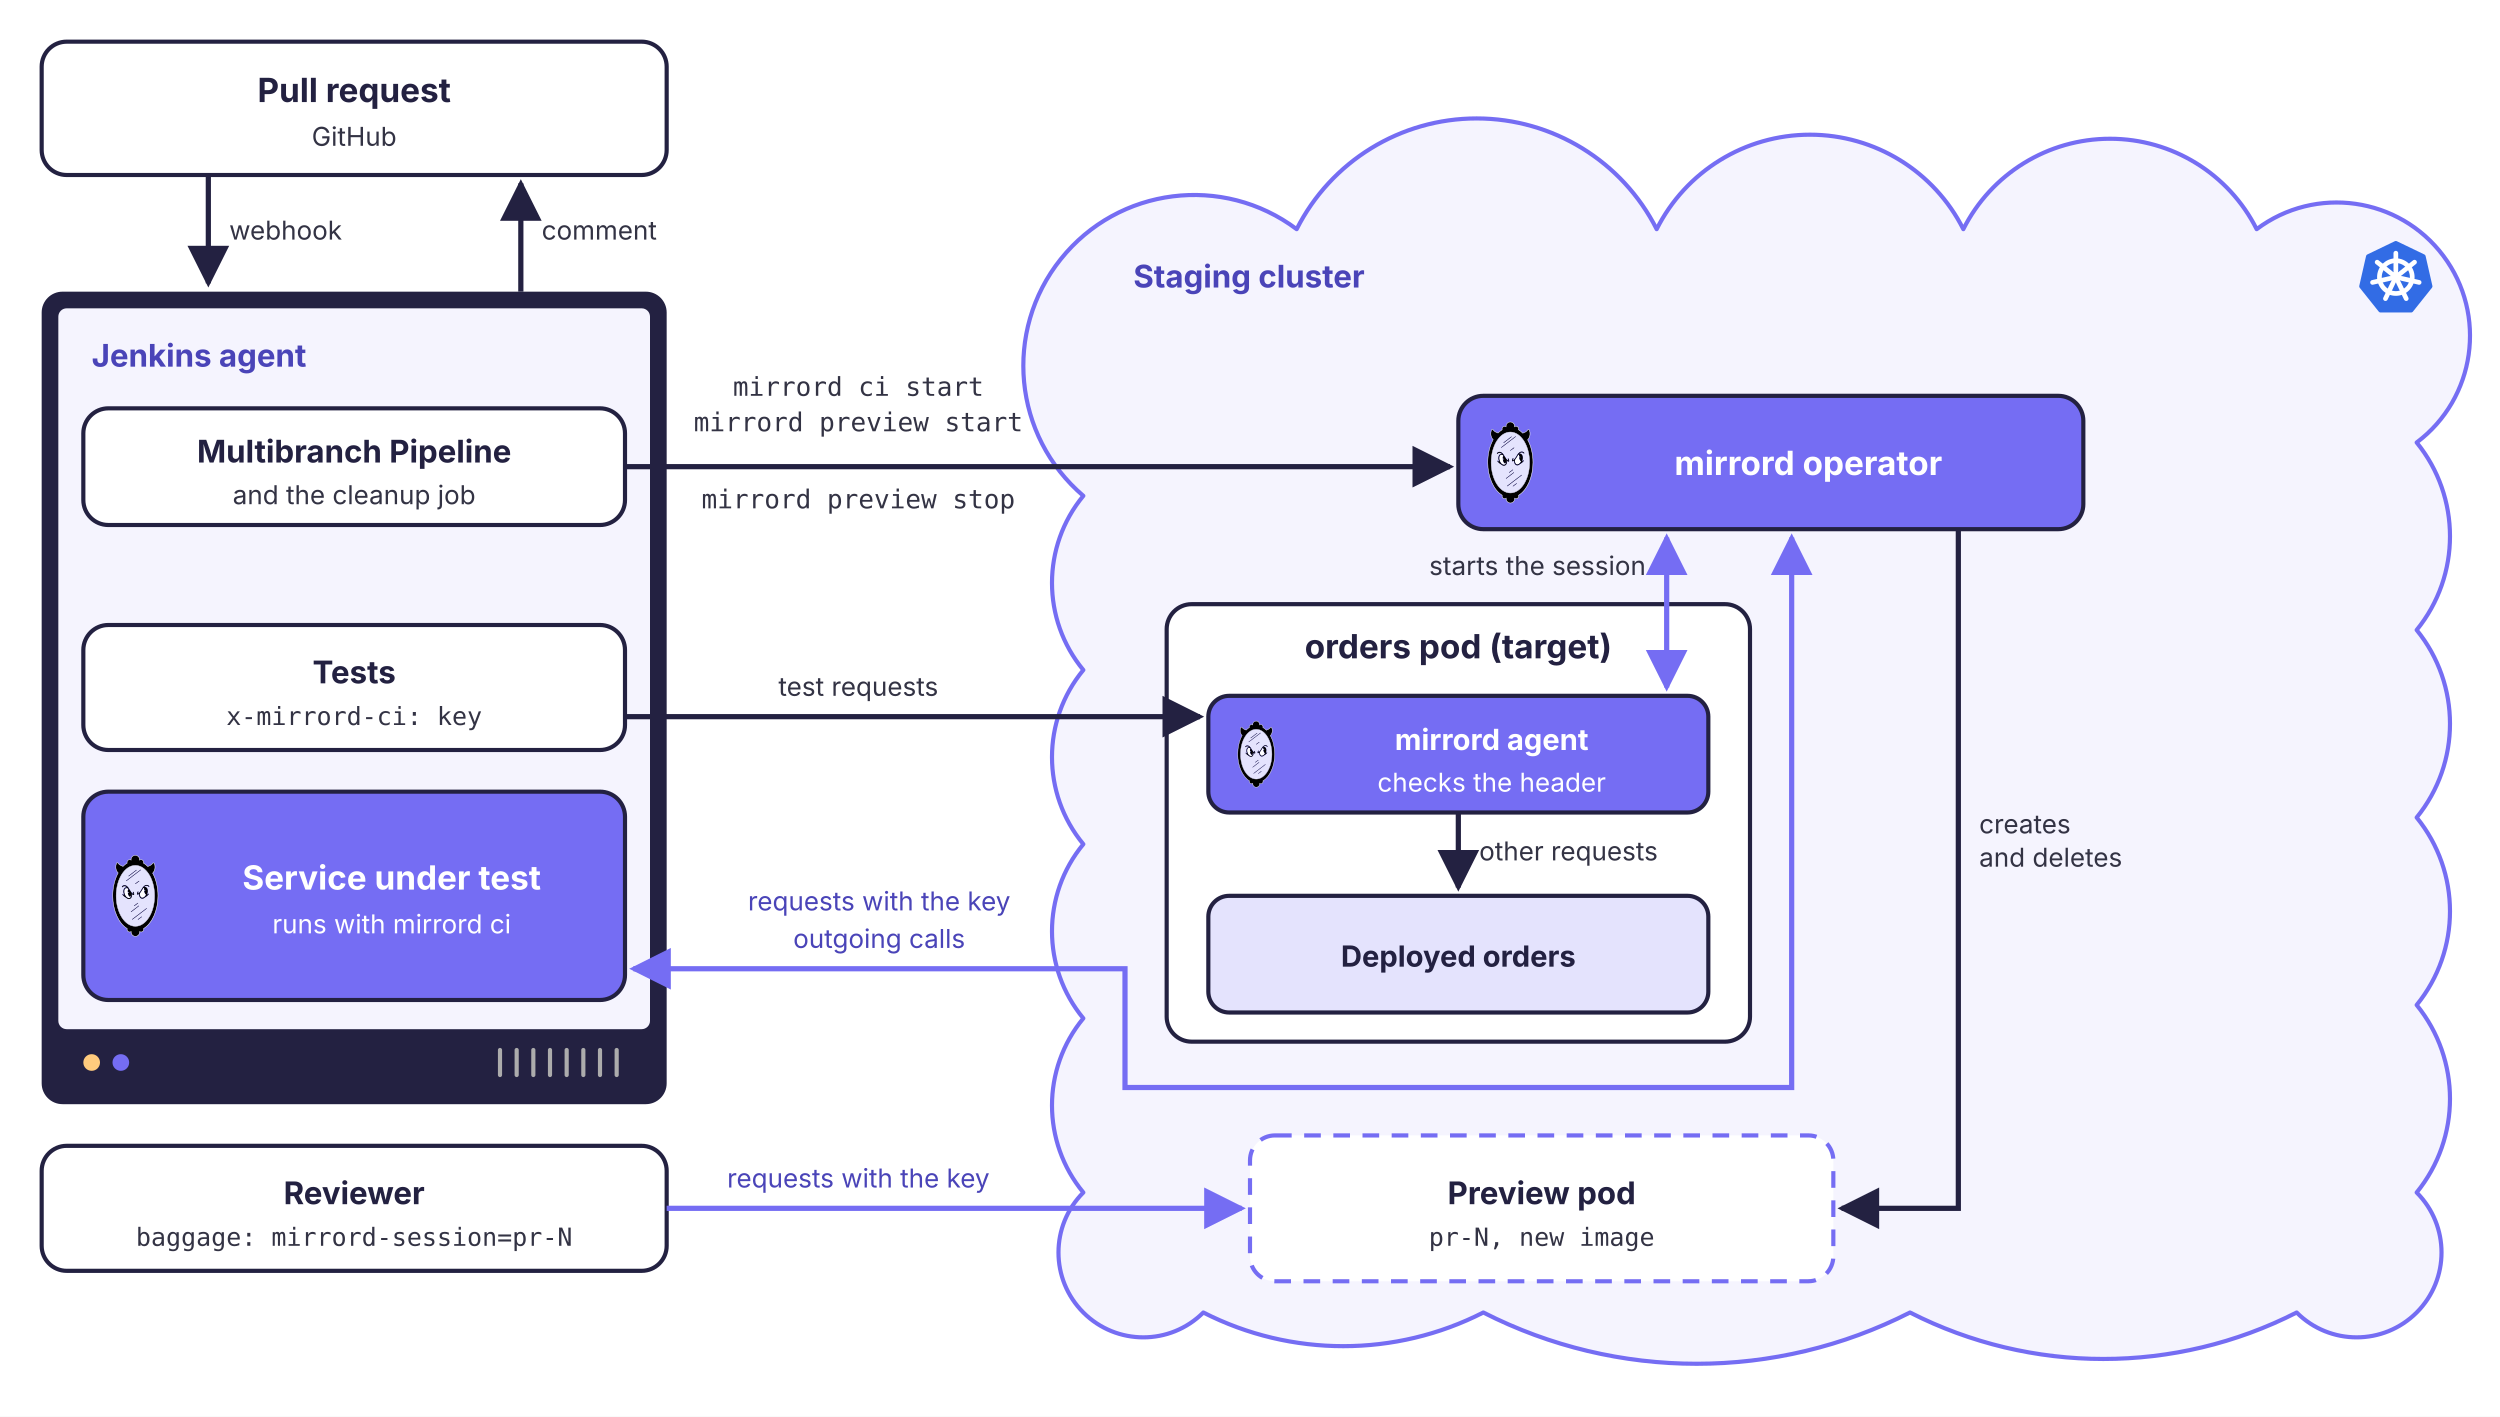
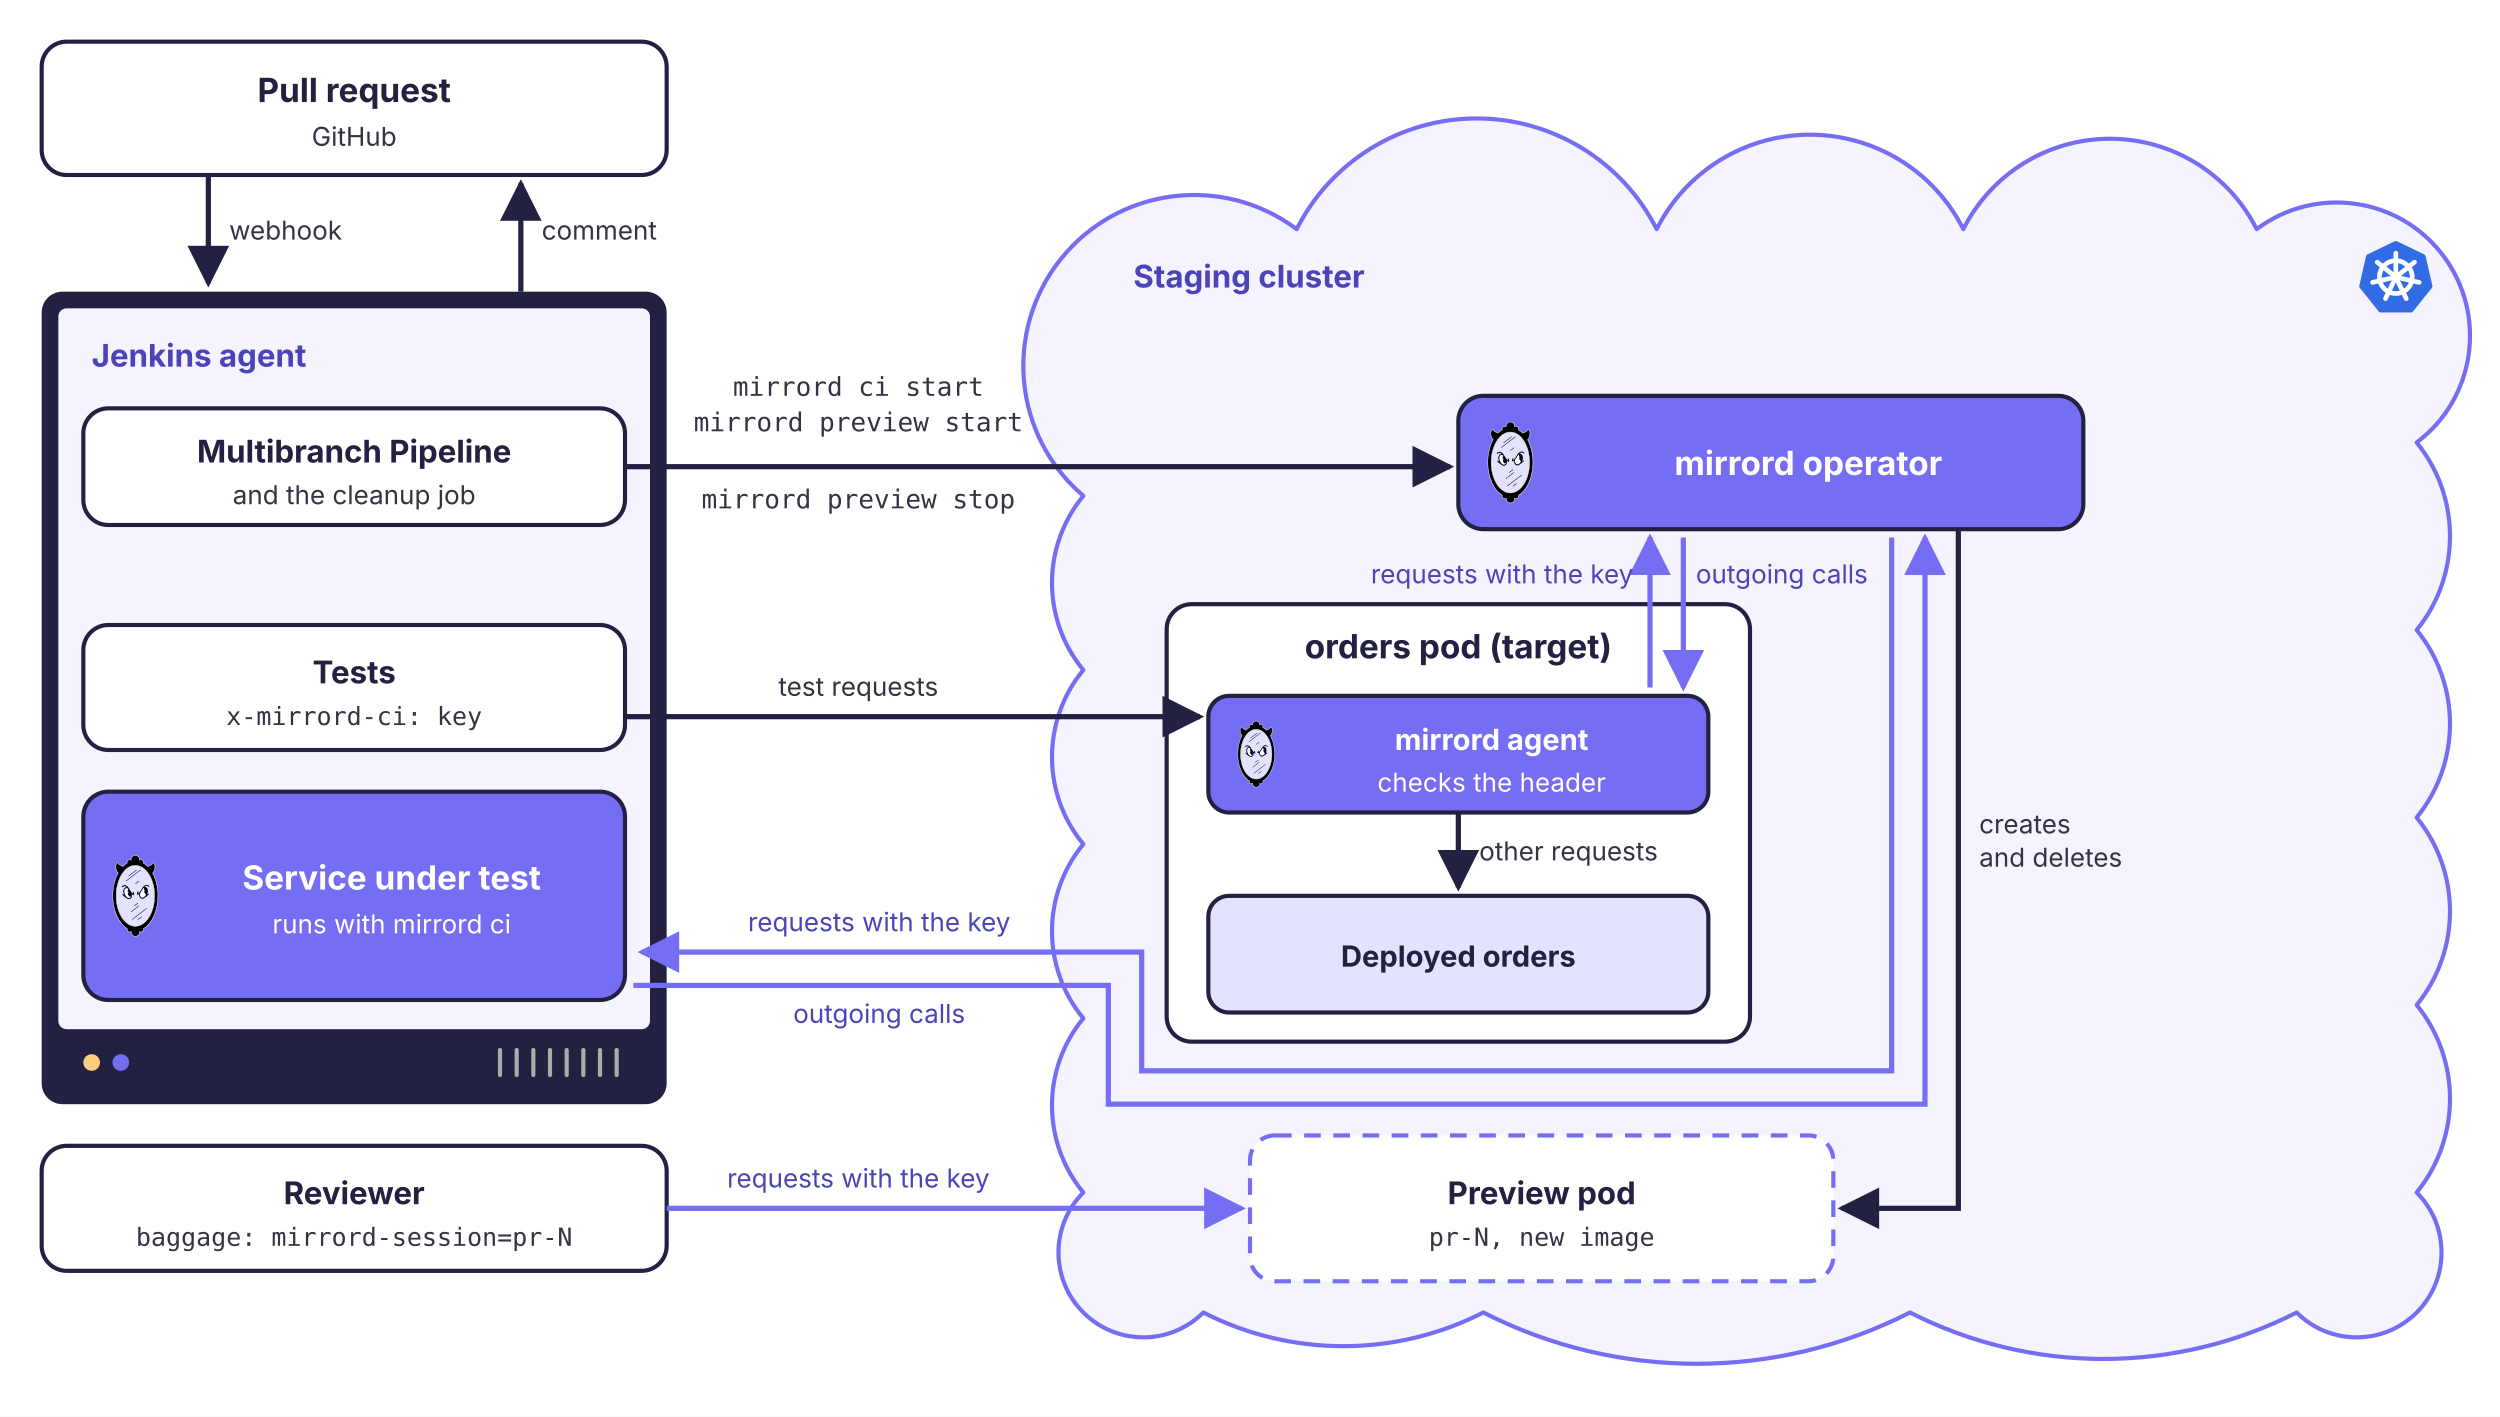
<svg xmlns="http://www.w3.org/2000/svg" viewBox="0 0 1200 680" width="1200" height="680" font-family="Inter, Helvetica, Arial, sans-serif" role="img" aria-labelledby="t d">
  <defs>
    <marker id="arrow" viewBox="0 0 10 10" refX="9" refY="5" markerWidth="8" markerHeight="8" orient="auto-start-reverse">
      <path d="M0 0 L10 5 L0 10 z" fill="#232141" />
    </marker>
    <marker id="arrow-purple" viewBox="0 0 10 10" refX="9" refY="5" markerWidth="8" markerHeight="8" orient="auto-start-reverse">
      <path d="M0 0 L10 5 L0 10 z" fill="#756DF3" />
    </marker>
    <symbol id="k8s" viewBox="0 0 32 32">
      <polygon points="16.00,1.60 27.73,7.25 30.62,19.94 22.51,30.11 9.49,30.11 1.38,19.94 4.27,7.25" fill="#326CE5" stroke="#326CE5" stroke-width="2" stroke-linejoin="round" />
      <g fill="none" stroke="#ffffff" stroke-width="2" stroke-linecap="round">
        <circle cx="16" cy="16" r="7" />
        <line x1="16.00" y1="13.40" x2="16.00" y2="5.80" />
        <line x1="18.03" y1="14.38" x2="23.97" y2="9.64" />
        <line x1="18.53" y1="16.58" x2="25.94" y2="18.27" />
        <line x1="17.13" y1="18.34" x2="20.43" y2="25.19" />
        <line x1="14.87" y1="18.34" x2="11.57" y2="25.19" />
        <line x1="13.47" y1="16.58" x2="6.06" y2="18.27" />
        <line x1="13.97" y1="14.38" x2="8.03" y2="9.64" />
      </g>
      <circle cx="16" cy="16" r="2.4" fill="#ffffff" />
    </symbol>
    <symbol id="mirrord" viewBox="97 61 391 696">
      <path fill="#ffffff" d="M255.6,387c4.1,19.1-0.9,36.1-12,40.5c-8.2,3.2-17.8,0-26.5-8.2c-0.3-0.6-0.9-0.9-1.5-1.2c0,0,0,0-0.3-0.3 c-5.5-5.6-10.5-13.2-14-22c-4.7-11.5-6.1-23.2-4.4-33.5c1.8-9.4,6.1-16.1,12.8-18.8c5.5-2.3,12.5-1.5,19.3,2.6 c1.5,2.3,2.6,4.4,3.8,6.2c-4.1,2.6-6.4,10.3-6.4,20.3l3.2,1.8l11.1,6.5l-12.5,1.5h-0.9c0.3,1.2,0.3,2.3,0.6,3.5 c3.2,17.9,12,31.1,19,29.7c6.4-1.2,9.6-14.4,7.6-30.2C255.3,386.4,255.6,386.7,255.6,387z" />
      <path fill="#ffffff" d="M384,398.4c-3.2,6.8-7.3,12.3-12,17c0,0,0,0-0.3,0c-0.6,0.3-0.9,0.9-1.2,1.2c-8.7,7.9-18.4,11.5-26.5,8.2 c-11.1-4.7-16-21.4-12-40.5c1.5-1.8,3.2-3.8,4.7-5.6c5-6.5,9-13.2,12.8-20l1.2-2.1c1.2-1.8,2-3.8,3.2-5.6c1.2-2.1,2.6-4.4,4.4-7 c3.5-2.1,6.7-3.2,9.9-3.8c-2,4.7-2.3,10.3-2.3,15.3l3.2,1.8l11.1,6.5l-12.5,1.5h-0.9c0.3,1.2,0.3,2.3,0.6,3.8 C370.5,384.6,377.5,397,384,398.4z" />
      <path fill="#E4E3FD" d="M405,391.7c-1.5-1.2-3.8-0.9-5,0.6c-3.2,4.1-7,7.9-11.1,11.5c1.2-2.3,2.6-5,3.5-7.6 c5.3-12.6,6.7-25.8,4.7-37.3c-2.3-12-8.2-20.6-16.9-24.1c-4.1-1.8-8.8-2.1-13.7-1.2c4.4-4.4,10.2-8.5,17.5-10 c8.2-1.5,16.6,1.5,20.4,7.3c1.2,1.5,3.2,2.1,5,0.9c1.5-1.2,2-3.2,0.9-4.7c-5.5-8.2-16.6-12.3-27.4-10c-11.1,2.1-19.3,9.7-24.2,15.6 c-2,2.3-3.8,5-5.5,7.3c-2,2.9-3.5,5.6-5,8.2c-1.2,2.1-2.3,3.8-3.2,5.6l-1.2,2.1c-3.8,6.5-7.6,13.2-12.3,19.1 c-5.8,7.6-11.7,12.9-18.4,16.7c0.6-5,2-9.7,4.4-14.1c0.9-1.8,0.3-3.8-1.5-4.7c-1.7-0.9-3.8-0.3-4.7,1.5c-2.9,5.6-4.7,11.5-5.3,17.6 c0,0.9-0.3,3.5,1.5,5.6c1.2,1.2,2.3,1.8,4.1,1.8c1.5,0,2.9-0.3,4.4-1.5c2.6-1.5,5.3-3.2,7.9-5.3c-1.7,18.5,5,34.1,17.5,39.3 c2.9,1.2,5.8,1.8,8.8,1.8c8.5,0,17.5-4.4,25.4-12c11.4-6.2,21.6-14.4,29.5-24.7C406.7,395.2,406.4,392.8,405,391.7z M292.1,149.1 c90.1,0,163.6,116.6,163.6,259.6s-73.5,259.6-163.6,259.6c-90.4,0-163.6-116.6-163.6-259.6S201.9,149.1,292.1,149.1z M389.5,517.3 c0.9-0.6,0.9-1.8,0.3-2.3c-0.6-0.9-1.8-0.9-2.3-0.3l-122.5,93.7c-0.9,0.6-0.9,1.8-0.3,2.3c0.3,0.3,0.9,0.6,1.5,0.6 c0.3,0,0.9,0,1.2-0.3L389.5,517.3z M346.9,589c0.9-0.6,0.9-1.8,0.3-2.3c-0.6-0.9-1.8-0.9-2.3-0.3l-31.2,23.2 c-0.9,0.6-0.9,1.8-0.3,2.3c0.3,0.6,0.9,0.9,1.5,0.9c0.3,0,0.6-0.3,0.9-0.3L346.9,589z M338.2,189.1c0.9-0.6,0.9-1.8,0.3-2.3 c-0.6-0.9-1.8-0.9-2.3-0.3l-122.5,93.4c-0.9,0.6-0.9,1.8-0.3,2.3c0.3,0.3,0.9,0.6,1.5,0.6c0.3,0,0.9,0,0.9-0.3L338.2,189.1z M324.4,284.5c0.9-0.6,0.9-1.8,0.3-2.3c-0.6-0.9-1.7-0.9-2.3-0.3l-31.2,22.9c-0.9,0.6-0.9,1.8-0.3,2.3c0.3,0.6,0.9,0.6,1.5,0.6 c0.3,0,0.6,0,0.9-0.3L324.4,284.5z M322.7,495.9c0.9-0.6,0.9-1.8,0.3-2.3c-0.6-0.9-1.8-0.9-2.3-0.3l-66.2,50.8 c-0.9,0.6-0.9,1.8-0.3,2.3c0.3,0.3,0.9,0.6,1.5,0.6c0.3,0,0.6,0,0.9-0.3L322.7,495.9z M314.8,472.4c0.9-0.6,0.9-1.8,0.3-2.3 c-0.6-0.9-1.8-0.9-2.3-0.3L281.6,493c-0.9,0.6-0.9,1.8-0.3,2.3c0.3,0.6,0.9,0.9,1.5,0.9c0.3,0,0.9-0.3,0.9-0.3L314.8,472.4z M302.3,190.5c0.9-0.6,0.9-1.8,0.3-2.3c-0.6-0.9-1.7-0.9-2.3-0.3L234,239c-0.9,0.6-0.9,1.8-0.3,2.3c0.3,0.3,0.9,0.6,1.5,0.6 c0.3,0,0.9,0,1.2-0.3L302.3,190.5z M280.1,399.6c1.8-2.1,1.5-4.7,1.5-5.6c-0.6-6.2-2.3-12.3-5-17.9c-0.9-1.8-2.9-2.3-4.7-1.5 c-1.8,0.9-2.3,2.9-1.5,4.7c2.3,4.4,3.8,9.4,4.4,14.1c-6.4-3.8-12.5-9.4-18.4-16.7c-4.7-6.2-8.8-12.9-12.3-19.1l-1.5-2.3 c-1.2-1.8-2-3.8-3.2-5.6c-1.5-2.3-2.9-5.3-5-8.2c0,0,0,0,0-0.3c-1.5-2.3-3.5-5-5.5-7.3c-5-5.9-13.1-13.2-24.2-15.6 c-10.8-2.1-21.9,2.1-27.4,10c-1.2,1.5-0.6,3.8,0.9,4.7c1.5,1.2,3.8,0.6,4.7-0.9c4.1-5.9,12.5-8.8,20.4-7.3 c7.3,1.5,13.1,5.9,17.5,10c-4.7-0.9-9.3-0.3-13.7,1.2c-8.8,3.5-14.6,12-16.9,24.1c-2,11.5-0.3,24.7,4.7,37.3 c1.2,2.6,2.3,5.3,3.5,7.6c-4.1-3.5-7.9-7.3-11.1-11.5c-1.2-1.5-3.5-1.8-5-0.6c-1.5,1.2-1.8,3.5-0.6,5c8.2,10,18.4,18.5,29.5,24.7 c7.9,7.6,16.9,11.7,25.7,11.7c2.9,0,6.1-0.6,8.8-1.8c12.5-5.3,19-20.6,17.5-39.3c2.6,2.1,5,3.8,7.9,5.3c1.5,0.9,2.9,1.2,4.4,1.2 C277.8,401.4,279.2,400.8,280.1,399.6z" />
      <path d="M439.4,215.2c29.5,54,45.5,122.4,45.5,193.8c0,123.6-49,234.9-122.8,279.2c0.6,2.1,1.2,4.4,1.2,6.8 c0,12.3-10.2,22.6-22.5,22.6c-4.4,0-8.8-1.2-12.3-3.5c0.3,1.2,0.3,2.6,0.3,3.8c0,20.3-16.3,36.7-36.5,36.7s-36.5-16.4-36.5-36.7 c0-1.2,0-2.6,0.3-3.8c-3.5,2.3-7.9,3.5-12.3,3.5c-12.3,0-22.5-10-22.5-22.6c0-2.3,0.3-4.7,1.2-6.8C148.6,643.6,99.3,532.3,99.3,409 c0-71.9,16.3-140.9,46.4-195.3c-1.5-0.9-2.3-2.1-3.5-3.2c-9.9-11.2-15.5-26.4-16.9-42.6c-0.6-11.5,0.9-23.2,5-33.8 c0.6-1.8,2.6-6.8,7.6-7.3c5.3-0.6,8.5,3.8,11.4,7.9c1.2,1.5,2.3,2.9,2.9,3.8c5.5,5.3,12.5,9.7,21.6,13.8c4.4,2.1,9,3.8,13.4,5.3 c11.1-11.2,22.8-20.6,35-27.9c-0.6-2.3-1.2-4.4-1.2-6.8c0-12.3,10.2-22.6,22.5-22.6c4.4,0,8.8,1.2,12.3,3.5c0-1.2-0.3-2.6-0.3-3.8 c0-20.3,16.3-36.7,36.5-36.7c20.1,0,36.5,16.4,36.5,36.7c0,1.2,0,2.6-0.3,3.8c3.5-2.3,7.9-3.5,12.3-3.5c12.5,0,22.5,10.3,22.5,22.6 c0,2.3-0.3,4.7-1.2,6.8c12.5,7.6,24.8,17.3,36.2,29.1c4.7-1.5,9-3.2,13.7-5.3c9-4.1,16-8.5,21.6-13.8c0.9-0.9,2-2.3,2.9-3.8 c2.9-4.1,6.1-8.5,11.4-7.9c5,0.6,7,5.6,7.6,7.3c4.1,10.6,5.5,22.3,4.7,33.8c-1.2,15.9-7,31.4-16.9,42.6 C442.3,212.6,441.1,214,439.4,215.2z M455.7,409c0-143.3-73.5-259.6-163.6-259.6c-90.4,0-163.6,116.6-163.6,259.6 c0,143,73.5,259.6,163.6,259.6C382.5,668.6,455.7,552,455.7,409z" />
      <path fill="#ffffff" d="M292.4,756.6c-21.2,0-38.5-17.4-38.5-38.7c0-0.1,0-0.2,0-0.3c-3,1.3-6.5,2-10,2c-13.5,0-24.5-11-24.5-24.6 c0-2.2,0.2-4.2,0.7-5.9c-36.1-22.2-66.8-60.3-88.9-110.2C109,528.5,97.3,469.7,97.3,409c0-71.5,16.3-140.6,45.8-194.7 c-0.6-0.5-1.1-1-1.5-1.5c-0.3-0.3-0.5-0.6-0.8-0.8l-0.1-0.1c-9.7-10.9-15.9-26.4-17.4-43.7c-0.6-12.5,1.1-24.4,5.1-34.7 c0.8-2.3,3.2-7.9,9.2-8.6c6.5-0.7,10.4,4.7,13.2,8.7c1.1,1.4,2.2,2.8,2.9,3.7c5.3,5,11.9,9.2,20.9,13.3c3.5,1.7,7.6,3.3,12.1,4.8 c10.7-10.7,21.9-19.6,33.2-26.5c-0.5-1.9-0.9-3.7-0.9-5.8c0-13.3,11.2-24.6,24.5-24.6c3.5,0,6.9,0.7,10,2c0-0.1,0-0.2,0-0.3 c0-21.3,17.3-38.7,38.5-38.7c21.2,0,38.5,17.4,38.5,38.7c0,0.1,0,0.2,0,0.3c3-1.3,6.5-2,10-2c13.5,0,24.5,11,24.5,24.6 c0,2.2-0.2,4.2-0.7,5.9c12.2,7.6,23.8,16.9,34.3,27.6c3.7-1.2,7.6-2.7,12.3-4.8c9-4.1,15.7-8.4,21-13.4c0.7-0.7,1.8-2,2.6-3.4 l0.1-0.1c2.8-4,6.7-9.5,13.2-8.8c6,0.7,8.5,6.3,9.3,8.7c4,10.4,5.7,22.4,4.8,34.5c-1.2,16.6-7.5,32.4-17.2,43.5c-0.4,1-1.3,2-2.4,3 c29,53.9,44.9,122.4,44.9,193.3c0,60.9-11.7,119.7-33.9,170.2c-22,49.9-52.6,87.9-88.6,110c0.5,1.9,0.8,3.8,0.8,5.8 c0,13.3-11.2,24.6-24.5,24.6c-3.5,0-6.9-0.7-10-2c0,0.1,0,0.2,0,0.3C330.8,739.2,313.6,756.6,292.4,756.6z M259.4,709.5l-1.2,5 c-0.2,0.9-0.2,2.3-0.2,3.3c0,19.1,15.5,34.7,34.5,34.7s34.5-15.6,34.5-34.7c0-1.1,0-2.4-0.2-3.3l-1.2-5l4.3,2.9 c3.1,2.1,7,3.2,11.1,3.2c11.1,0,20.5-9.4,20.5-20.6c0-2.1-0.5-4.2-1.1-6.2l-0.4-1.5l1.3-0.8c72.9-43.8,121.8-155.3,121.8-277.5 c0-70.8-16.1-139.3-45.3-192.8l-0.9-1.6l1.5-1c1.6-1.1,2.3-2.2,2.4-2.5l0.1-0.4l0.3-0.3c9.3-10.4,15.2-25.5,16.4-41.4 c0.9-11.6-0.7-22.9-4.5-32.9c-0.6-1.7-2.3-5.6-6-6.1c-3.8-0.4-6.3,2.6-9.5,7c-0.9,1.5-2.1,3-3.2,4.1c-5.7,5.4-12.7,9.9-22.2,14.2 c-5.4,2.4-9.7,4-13.9,5.4l-1.2,0.4l-0.9-0.9c-10.9-11.3-23-21-35.8-28.8l-1.5-0.9l0.7-1.6c0.7-1.6,1-3.5,1-6 c0-11.4-9.2-20.6-20.5-20.6c-4.1,0-8.1,1.1-11.1,3.2l-4.3,2.9l1.2-5c0.2-0.9,0.2-2.3,0.2-3.3c0-19.1-15.5-34.7-34.5-34.7 c-19,0-34.5,15.6-34.5,34.7c0,0.5,0.1,1.1,0.1,1.7c0.1,0.7,0.2,1.4,0.2,2.1v3.8l-3.1-2.1c-3.1-2.1-7-3.2-11.1-3.2 c-11.1,0-20.5,9.4-20.5,20.6c0,1.9,0.4,3.6,0.9,5.6l0.5,2.1l-1.3,0.8c-11.8,7.1-23.5,16.4-34.6,27.6l-0.9,0.9l-1.2-0.4 c-5.1-1.7-9.7-3.5-13.6-5.4c-9.5-4.3-16.5-8.8-22.1-14.2l-0.2-0.2l-0.1-0.2c-0.5-0.8-1.7-2.2-2.8-3.6l-0.1-0.1 c-3.1-4.4-5.7-7.5-9.5-7.1c-3.7,0.4-5.4,4.3-5.9,6c-3.8,9.8-5.5,21.2-4.9,33c1.5,16.4,7.3,31.1,16.4,41.3c0.3,0.3,0.6,0.6,0.9,0.9 c0.7,0.8,1.4,1.5,2.2,2l1.6,1l-0.9,1.7c-29.7,53.8-46.1,122.8-46.1,194.3c0,121.9,49.2,233.4,122.4,277.5l1.5,0.9l-0.7,1.6 c-0.7,1.6-1,3.5-1,6c0,11.4,9.2,20.6,20.5,20.6c4.1,0,8.1-1.1,11.1-3.2L259.4,709.5z M292.1,670.6c-91.3,0-165.6-117.3-165.6-261.6 s74.3-261.6,165.6-261.6c91.3,0,165.6,117.3,165.6,261.6S383.4,670.6,292.1,670.6z M292.1,151.4c-89.1,0-161.6,115.5-161.6,257.6 c0,68.8,16.9,133.5,47.7,182.3c30.6,48.5,71,75.2,113.9,75.2c89.1,0,161.6-115.5,161.6-257.6C453.7,267,381.2,151.4,292.1,151.4z" />
      <path d="M344.9,586.3c0.9-0.6,1.7-0.3,2.3,0.3c0.6,0.9,0.3,1.8-0.3,2.3l-31.2,23.2c-0.3,0.3-0.6,0.3-0.9,0.3 c-0.6,0-1.2-0.3-1.5-0.9c-0.6-0.9-0.3-1.8,0.3-2.3L344.9,586.3z" />
      <path d="M372,415.5c4.4-4.4,8.5-10.3,12-17c-6.4-1.8-13.4-13.8-16.3-29.7c-0.3-1.2-0.6-2.3-0.6-3.8h0.9l12.5-1.5l-11.1-6.5 l-3.2-1.8c0-5,0.3-10.6,2.3-15.3c-3.2,0.6-6.7,1.8-9.9,3.8c-1.8,2.3-3.2,5-4.4,7c-1.2,2.1-2.3,3.8-3.2,5.6l-1.2,2.1 c-3.8,6.5-7.9,13.5-12.8,20c-1.5,2.1-3.2,3.8-4.7,5.6c-4.1,19.1,0.9,35.8,12,40.5c8.2,3.2,17.8-0.3,26.5-8.2 C370.8,416.3,371.4,415.8,372,415.5z M410.5,326.8c1.2,1.5,0.9,3.8-0.9,4.7c-1.5,1.2-3.8,0.9-5-0.9c-4.1-5.9-12.5-8.8-20.4-7.3 c-7.3,1.5-13.1,5.9-17.5,10c4.7-0.9,9.3-0.3,13.7,1.2c8.8,3.5,14.9,12,16.9,24.1c2,11.5,0.3,24.7-4.7,37.3 c-1.2,2.6-2.3,5.3-3.5,7.6c4.1-3.5,7.9-7.3,11.1-11.5c1.2-1.5,3.5-1.8,5-0.6c1.5,1.2,1.7,3.5,0.6,5c-8.2,10.3-18.4,18.5-29.5,24.7 c-7.9,7.6-16.9,12-25.4,12c-3.2,0-6.1-0.6-8.8-1.8c-12.5-5.3-19-20.6-17.5-39.3c-2.6,2.1-5.3,3.8-7.9,5.3c-1.5,0.9-3.2,1.5-4.4,1.5 c-1.5,0-2.9-0.6-4.1-1.8c-1.7-2.1-1.5-4.7-1.5-5.6c0.6-6.2,2.3-12,5.3-17.6c0.9-1.8,2.9-2.3,4.7-1.5c1.8,0.9,2.3,2.9,1.5,4.7 c-2.3,4.4-3.8,9.4-4.4,14.1c6.4-3.8,12.5-9.4,18.4-16.7c4.7-6.2,8.8-12.6,12.3-19.1l1.2-2.1c1.2-2.1,2.3-3.8,3.2-5.6 c1.5-2.3,2.9-5.3,5-8.2c1.8-2.3,3.5-5,5.5-7.3c5-5.9,13.4-13.2,24.2-15.6C393.9,314.5,405,318.6,410.5,326.8z" />
      <path d="M324.4,284.5l-31.5,23.2c-0.3,0.3-0.6,0.3-0.9,0.3c-0.6,0-1.2-0.3-1.5-0.6c-0.6-0.9-0.3-1.8,0.3-2.3l31.2-23.2 c0.9-0.6,1.7-0.3,2.3,0.3C325.6,282.7,325.3,283.9,324.4,284.5z" />
      <path d="M312.8,469.5c0.9-0.6,1.8-0.3,2.3,0.3c0.6,0.9,0.3,1.8-0.3,2.3l-31.2,23.2c-0.3,0.3-0.6,0.3-0.9,0.3 c-0.6,0-1.2-0.3-1.5-0.9c-0.6-0.9-0.3-1.8,0.3-2.3L312.8,469.5z" />
      <path d="M387.5,514.7c0.9-0.6,1.8-0.3,2.3,0.3c0.6,0.9,0.3,1.8-0.3,2.3L267,611c-0.3,0.3-0.6,0.3-1.2,0.3c-0.6,0-1.2-0.3-1.5-0.6 c-0.6-0.9-0.6-1.8,0.3-2.3L387.5,514.7z" />
      <path d="M320.7,493c0.9-0.6,1.8-0.3,2.3,0.3c0.6,0.9,0.6,1.8-0.3,2.3l-66.2,51.1c-0.3,0.3-0.6,0.3-0.9,0.3c-0.6,0-1.2-0.3-1.5-0.6 c-0.6-0.9-0.6-1.8,0.3-2.3L320.7,493z" />
      <path d="M300.2,187.9c0.9-0.6,1.7-0.3,2.3,0.3c0.6,0.9,0.6,1.8-0.3,2.3l-65.9,51.1c-0.3,0.3-0.6,0.3-1.2,0.3 c-0.6,0-0.9-0.3-1.5-0.6c-0.6-0.9-0.3-1.8,0.3-2.3L300.2,187.9z" />
      <path d="M213.6,279.8l122.5-93.7c0.6-0.6,1.8-0.3,2.3,0.3c0.6,0.9,0.3,1.8-0.3,2.3l-122.5,93.7c-0.3,0.3-0.6,0.3-0.9,0.3 c-0.6,0-1.2-0.3-1.5-0.6C212.7,281.6,212.7,280.4,213.6,279.8z" />
      <path d="M243.9,427.5c11.1-4.4,16-21.4,12-40.5c-0.3-0.3-0.6-0.6-0.9-0.9c2,15.9-1.2,29.1-7.6,30.2c-7.3,1.5-15.8-12-19-29.7 c-0.3-1.2-0.3-2.3-0.6-3.5h0.9l12.5-1.5l-11.1-6.5l-3.2-1.8c0-10,2.3-17.6,6.4-20.3c-1.2-2.1-2.3-4.1-3.8-6.2 c-7-4.1-13.7-5-19.3-2.6c-6.4,2.6-11.1,9.4-12.8,18.8c-1.8,10-0.3,22,4.4,33.5c3.5,8.8,8.5,16.4,14,22c0,0,0.3,0,0.3,0.3 c0.6,0.3,1.2,0.9,1.5,1.2C225.9,427.2,235.8,430.7,243.9,427.5z M204.9,319.1c11.1,2.1,19.3,9.7,24.2,15.6c2,2.3,3.8,5,5.5,7.3 c0,0,0,0,0,0.3c2,2.9,3.5,5.6,5,8.2c1.2,1.8,2,3.5,3.2,5.6l1.5,2.3c3.8,6.5,7.6,12.9,12.3,19.1c5.8,7.3,11.7,12.9,18.4,16.7 c-0.6-5-2-9.7-4.4-14.1c-0.9-1.8-0.3-3.8,1.5-4.7c1.8-0.9,3.8-0.3,4.7,1.5c2.9,5.6,4.7,11.5,5,17.9c0,0.9,0.3,3.5-1.5,5.6 c-1.2,1.2-2.6,1.8-4.1,1.8c-1.5,0-2.9-0.6-4.4-1.2c-2.6-1.5-5.3-3.2-7.9-5.3c1.7,18.5-5,34.1-17.5,39.3c-2.9,1.2-5.8,1.8-8.8,1.8 c-8.5,0-17.5-4.4-25.7-11.7c-11.4-6.2-21.6-14.7-29.5-24.7c-1.2-1.5-0.9-3.8,0.6-5c1.5-1.2,3.8-0.9,5,0.6c3.2,4.1,7,7.9,11.1,11.5 c-1.2-2.3-2.6-5-3.5-7.6c-5-12.6-6.7-25.8-4.7-37.3c2-12,8.2-20.6,16.9-24.1c4.1-1.8,8.8-2.1,13.7-1.2c-4.4-4.4-10.2-8.8-17.5-10 c-8.2-1.5-16.6,1.5-20.4,7.3c-1.2,1.5-3.2,2.1-4.7,0.9c-1.5-1.2-2-3.2-0.9-4.7C183,320.9,194.1,317.1,204.9,319.1z" />
    </symbol>
  </defs>
  <rect x="0" y="0" width="1200" height="680" fill="#ffffff" />
  <rect x="20" y="20" width="300" height="64" rx="12" fill="#ffffff" stroke="#232141" stroke-width="2" />
  <text x="170.0" y="49" font-size="16" font-weight="700" fill="#232141" text-anchor="middle">Pull request</text>
  <text x="170.0" y="70" font-size="12.5" fill="#333344" text-anchor="middle">GitHub</text>
  <rect x="20" y="140" width="300" height="390" rx="10" fill="#232141" />
  <rect x="28" y="148" width="284" height="346" rx="4" fill="#F5F4FE" />
  <rect x="28" y="498" width="284" height="24" rx="4" fill="#232141" />
  <circle cx="44" cy="510" r="4" fill="#FFCB7D" />
  <circle cx="58" cy="510" r="4" fill="#756DF3" />
  <line x1="240" y1="504" x2="240" y2="516" stroke="#ACACAC" stroke-width="2" stroke-linecap="round" />
  <line x1="248" y1="504" x2="248" y2="516" stroke="#ACACAC" stroke-width="2" stroke-linecap="round" />
  <line x1="256" y1="504" x2="256" y2="516" stroke="#ACACAC" stroke-width="2" stroke-linecap="round" />
  <line x1="264" y1="504" x2="264" y2="516" stroke="#ACACAC" stroke-width="2" stroke-linecap="round" />
  <line x1="272" y1="504" x2="272" y2="516" stroke="#ACACAC" stroke-width="2" stroke-linecap="round" />
  <line x1="280" y1="504" x2="280" y2="516" stroke="#ACACAC" stroke-width="2" stroke-linecap="round" />
  <line x1="288" y1="504" x2="288" y2="516" stroke="#ACACAC" stroke-width="2" stroke-linecap="round" />
  <line x1="296" y1="504" x2="296" y2="516" stroke="#ACACAC" stroke-width="2" stroke-linecap="round" />
  <text x="44" y="176" font-size="15" font-weight="700" fill="#4a44b8">Jenkins agent</text>
  <rect x="40" y="196" width="260" height="56" rx="12" fill="#ffffff" stroke="#232141" stroke-width="2" />
  <text x="170.0" y="222" font-size="15" font-weight="700" fill="#232141" text-anchor="middle">Multibranch Pipeline</text>
  <text x="170.0" y="242" font-size="12.5" fill="#333344" text-anchor="middle">and the cleanup job</text>
  <rect x="40" y="300" width="260" height="60" rx="12" fill="#ffffff" stroke="#232141" stroke-width="2" />
  <text x="170.0" y="328" font-size="15" font-weight="700" fill="#232141" text-anchor="middle">Tests</text>
  <text x="170.0" y="348" font-size="12" fill="#333344" text-anchor="middle" font-family="Menlo, Consolas, monospace">x-mirrord-ci: key</text>
  <rect x="40" y="380" width="260" height="100" rx="12" fill="#756DF3" stroke="#232141" stroke-width="2" />
  <use href="#mirrord" x="54" y="410" width="22" height="40" />
  <text x="188.0" y="427" font-size="16" font-weight="700" fill="#ffffff" text-anchor="middle">Service under test</text>
  <text x="188.0" y="448" font-size="12.5" fill="#ffffff" text-anchor="middle">runs with mirrord ci</text>
  <rect x="20" y="550" width="300" height="60" rx="12" fill="#ffffff" stroke="#232141" stroke-width="2" />
  <text x="170.0" y="578" font-size="15" font-weight="700" fill="#232141" text-anchor="middle">Reviewer</text>
  <text x="170.0" y="598" font-size="12" fill="#333344" text-anchor="middle" font-family="Menlo, Consolas, monospace">baggage: mirrord-session=pr-N</text>
  <path d="M520.0 572.4 A65.6 65.6 0 0 1 520.0 488.8 A65.6 65.6 0 0 1 520.0 405.2 A65.6 65.6 0 0 1 520.0 321.6 A65.6 65.6 0 0 1 520.0 238.0 A82.0 82.0 0 0 1 622.4 110.0 A96.8 96.8 0 0 1 795.2 110.0 A82.4 82.4 0 0 1 942.4 110.0 A78.8 78.8 0 0 1 1083.2 110.0 A64.0 64.0 0 0 1 1160.0 212.4 A71.3 71.3 0 0 1 1160.0 302.4 A71.3 71.3 0 0 1 1160.0 392.4 A71.3 71.3 0 0 1 1160.0 482.4 A71.3 71.3 0 0 1 1160.0 572.4 A40.7 40.7 0 0 1 1102.4 630.0 A204.2 204.2 0 0 1 916.8 630.0 A225.3 225.3 0 0 1 712.0 630.0 A147.8 147.8 0 0 1 577.6 630.0 A40.7 40.7 0 0 1 520.0 572.4 Z" fill="#F5F4FE" stroke="#756DF3" stroke-width="2" stroke-linejoin="round" />
  <text x="544" y="138" font-size="15" font-weight="700" fill="#4a44b8">Staging cluster</text>
  <rect x="700" y="190" width="300" height="64" rx="12" fill="#756DF3" stroke="#232141" stroke-width="2" />
  <use href="#mirrord" x="714" y="202" width="22" height="40" />
  <text x="868.0" y="228" font-size="16" font-weight="700" fill="#ffffff" text-anchor="middle">mirrord operator</text>
  <rect x="560" y="290" width="280" height="210" rx="12" fill="#ffffff" stroke="#232141" stroke-width="2" />
  <text x="700" y="316" font-size="16" font-weight="700" fill="#232141" text-anchor="middle">orders pod (target)</text>
  <rect x="580" y="334" width="240" height="56" rx="10" fill="#756DF3" stroke="#232141" stroke-width="2" />
  <use href="#mirrord" x="594" y="346" width="18" height="32" />
  <text x="716.0" y="360" font-size="14" font-weight="700" fill="#ffffff" text-anchor="middle">mirrord agent</text>
  <text x="716.0" y="380" font-size="12.5" fill="#ffffff" text-anchor="middle">checks the header</text>
  <rect x="580" y="430" width="240" height="56" rx="10" fill="#E4E3FD" stroke="#232141" stroke-width="2" />
  <text x="700.0" y="464" font-size="14" font-weight="700" fill="#232141" text-anchor="middle">Deployed orders</text>
  <rect x="600" y="545" width="280" height="70" rx="12" fill="#ffffff" stroke="#756DF3" stroke-width="2" stroke-dasharray="8 6" />
  <text x="740.0" y="578" font-size="15" font-weight="700" fill="#232141" text-anchor="middle">Preview pod</text>
  <text x="740.0" y="598" font-size="12" fill="#333344" text-anchor="middle" font-family="Menlo, Consolas, monospace">pr-N, new image</text>
  <line x1="100" y1="84" x2="100" y2="136" stroke="#232141" stroke-width="2.5" marker-end="url(#arrow)" />
  <text x="110" y="115" font-size="12.5" fill="#333344" text-anchor="start">webhook</text>
  <line x1="250" y1="140" x2="250" y2="88" stroke="#232141" stroke-width="2.5" marker-end="url(#arrow)" />
  <text x="260" y="115" font-size="12.5" fill="#333344" text-anchor="start">comment</text>
  <line x1="300" y1="224" x2="696" y2="224" stroke="#232141" stroke-width="2.5" marker-end="url(#arrow)" />
  <text x="412" y="190" font-size="12.5" fill="#333344" text-anchor="middle" font-family="Menlo, Consolas, monospace">mirrord ci start</text>
  <text x="412" y="207" font-size="12.5" fill="#333344" text-anchor="middle" font-family="Menlo, Consolas, monospace">mirrord preview start</text>
  <text x="412" y="244" font-size="12.5" fill="#333344" text-anchor="middle" font-family="Menlo, Consolas, monospace">mirrord preview stop</text>
-   <line x1="800" y1="258" x2="800" y2="330" stroke="#756DF3" stroke-width="2.5" marker-start="url(#arrow-purple)" marker-end="url(#arrow-purple)" />
-   <text x="790" y="276" font-size="12.5" fill="#333344" text-anchor="end">starts the session</text>
+   <line x1="792" y1="330" x2="792" y2="258" fill="none" stroke="#756DF3" stroke-width="2.5" marker-end="url(#arrow-purple)" />
+   <line x1="808" y1="258" x2="808" y2="330" fill="none" stroke="#756DF3" stroke-width="2.5" marker-end="url(#arrow-purple)" />
+   <text x="814" y="280" font-size="12.5" fill="#4a44b8" text-anchor="start">outgoing calls</text>
+   <text x="784" y="280" font-size="12.5" fill="#4a44b8" text-anchor="end">requests with the key</text>
  <line x1="300" y1="344" x2="576" y2="344" stroke="#232141" stroke-width="2.5" marker-end="url(#arrow)" />
  <text x="412" y="334" font-size="12.5" fill="#333344" text-anchor="middle">test requests</text>
-   <polyline points="304,465 540,465 540,522 860,522 860,258" fill="none" stroke="#756DF3" stroke-width="2.5" marker-start="url(#arrow-purple)" marker-end="url(#arrow-purple)" />
-   <text x="422" y="437" font-size="12.5" fill="#4a44b8" text-anchor="middle">requests with the key</text>
-   <text x="422" y="455" font-size="12.5" fill="#4a44b8" text-anchor="middle">outgoing calls</text>
+   <polyline points="908,258 908,514 548,514 548,457 308,457" fill="none" stroke="#756DF3" stroke-width="2.5" marker-end="url(#arrow-purple)" />
+   <text x="422" y="447" font-size="12.5" fill="#4a44b8" text-anchor="middle">requests with the key</text>
+   <polyline points="304,473 532,473 532,530 924,530 924,258" fill="none" stroke="#756DF3" stroke-width="2.5" marker-end="url(#arrow-purple)" />
+   <text x="422" y="491" font-size="12.5" fill="#4a44b8" text-anchor="middle">outgoing calls</text>
  <line x1="700" y1="390" x2="700" y2="426" stroke="#232141" stroke-width="2.5" marker-end="url(#arrow)" />
  <text x="710" y="413" font-size="12.5" fill="#333344" text-anchor="start">other requests</text>
  <polyline points="940,254 940,580 884,580" fill="none" stroke="#232141" stroke-width="2.5" marker-end="url(#arrow)" />
  <text x="950" y="400" font-size="12.5" fill="#333344" text-anchor="start">creates</text>
  <text x="950" y="416" font-size="12.5" fill="#333344" text-anchor="start">and deletes</text>
  <line x1="320" y1="580" x2="596" y2="580" stroke="#756DF3" stroke-width="2.5" marker-end="url(#arrow-purple)" />
  <text x="412" y="570" font-size="12.5" fill="#4a44b8" text-anchor="middle">requests with the key</text>
  <use href="#k8s" x="1132" y="115" width="36" height="36" />
</svg>
